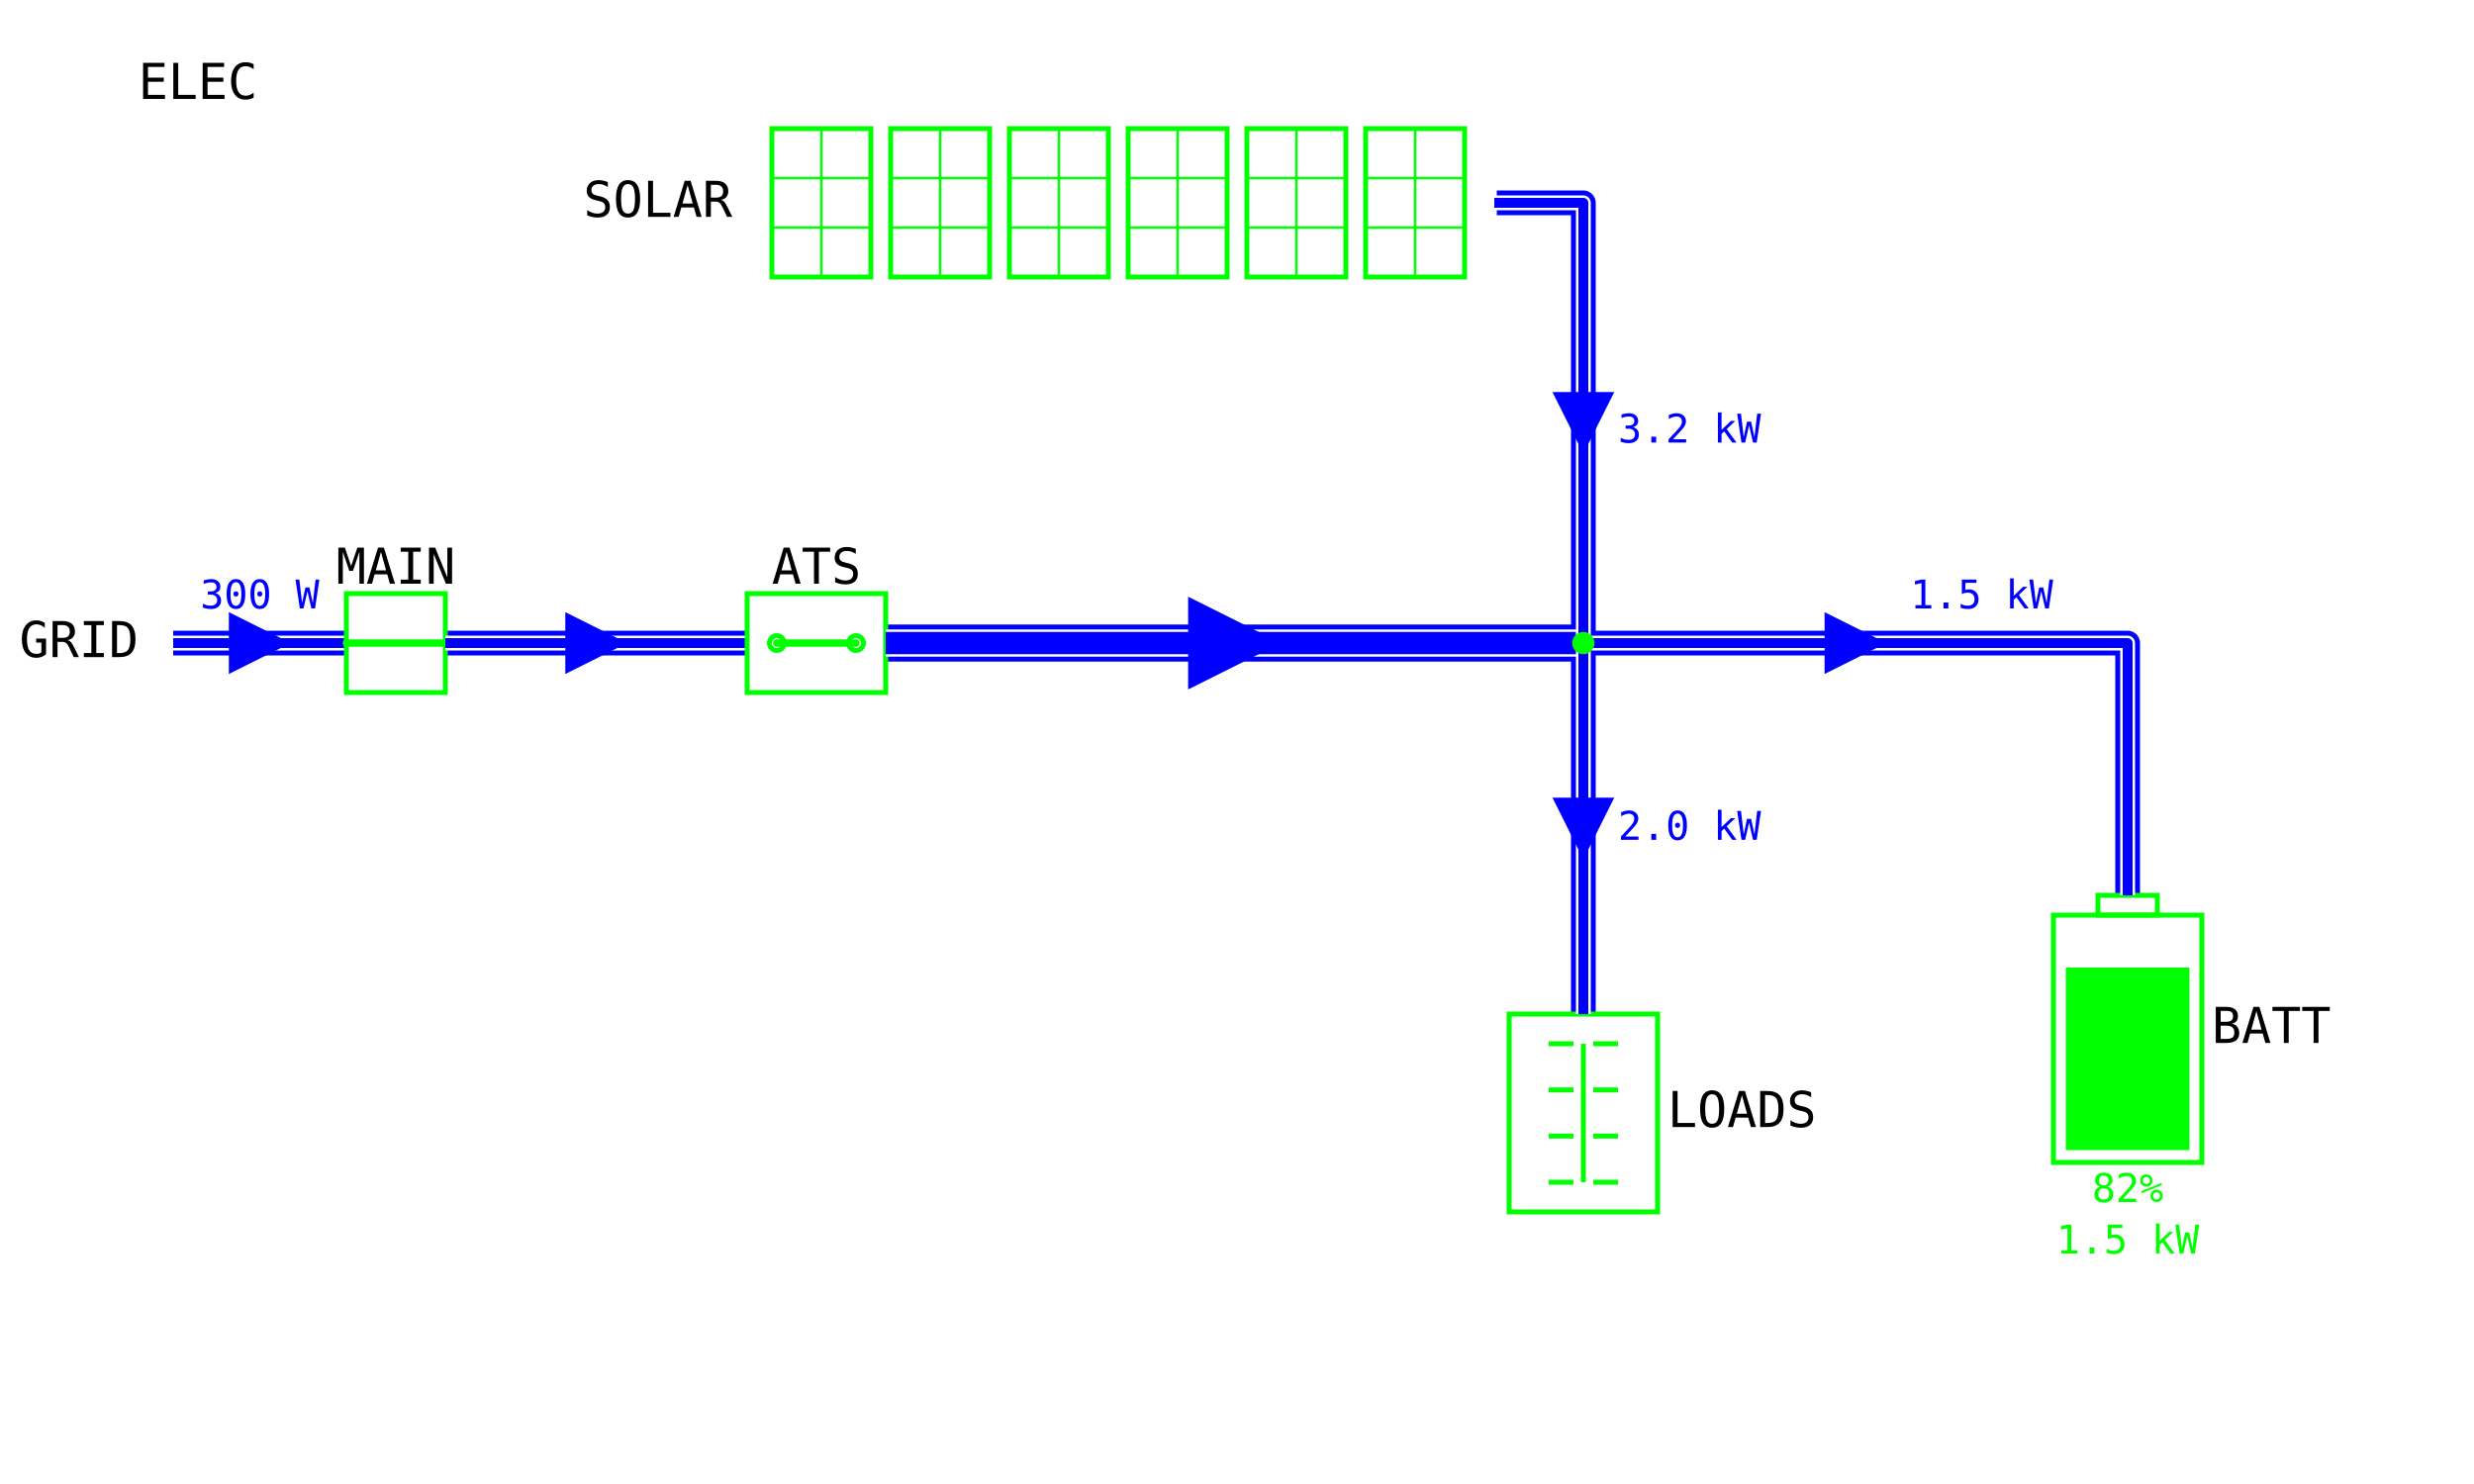
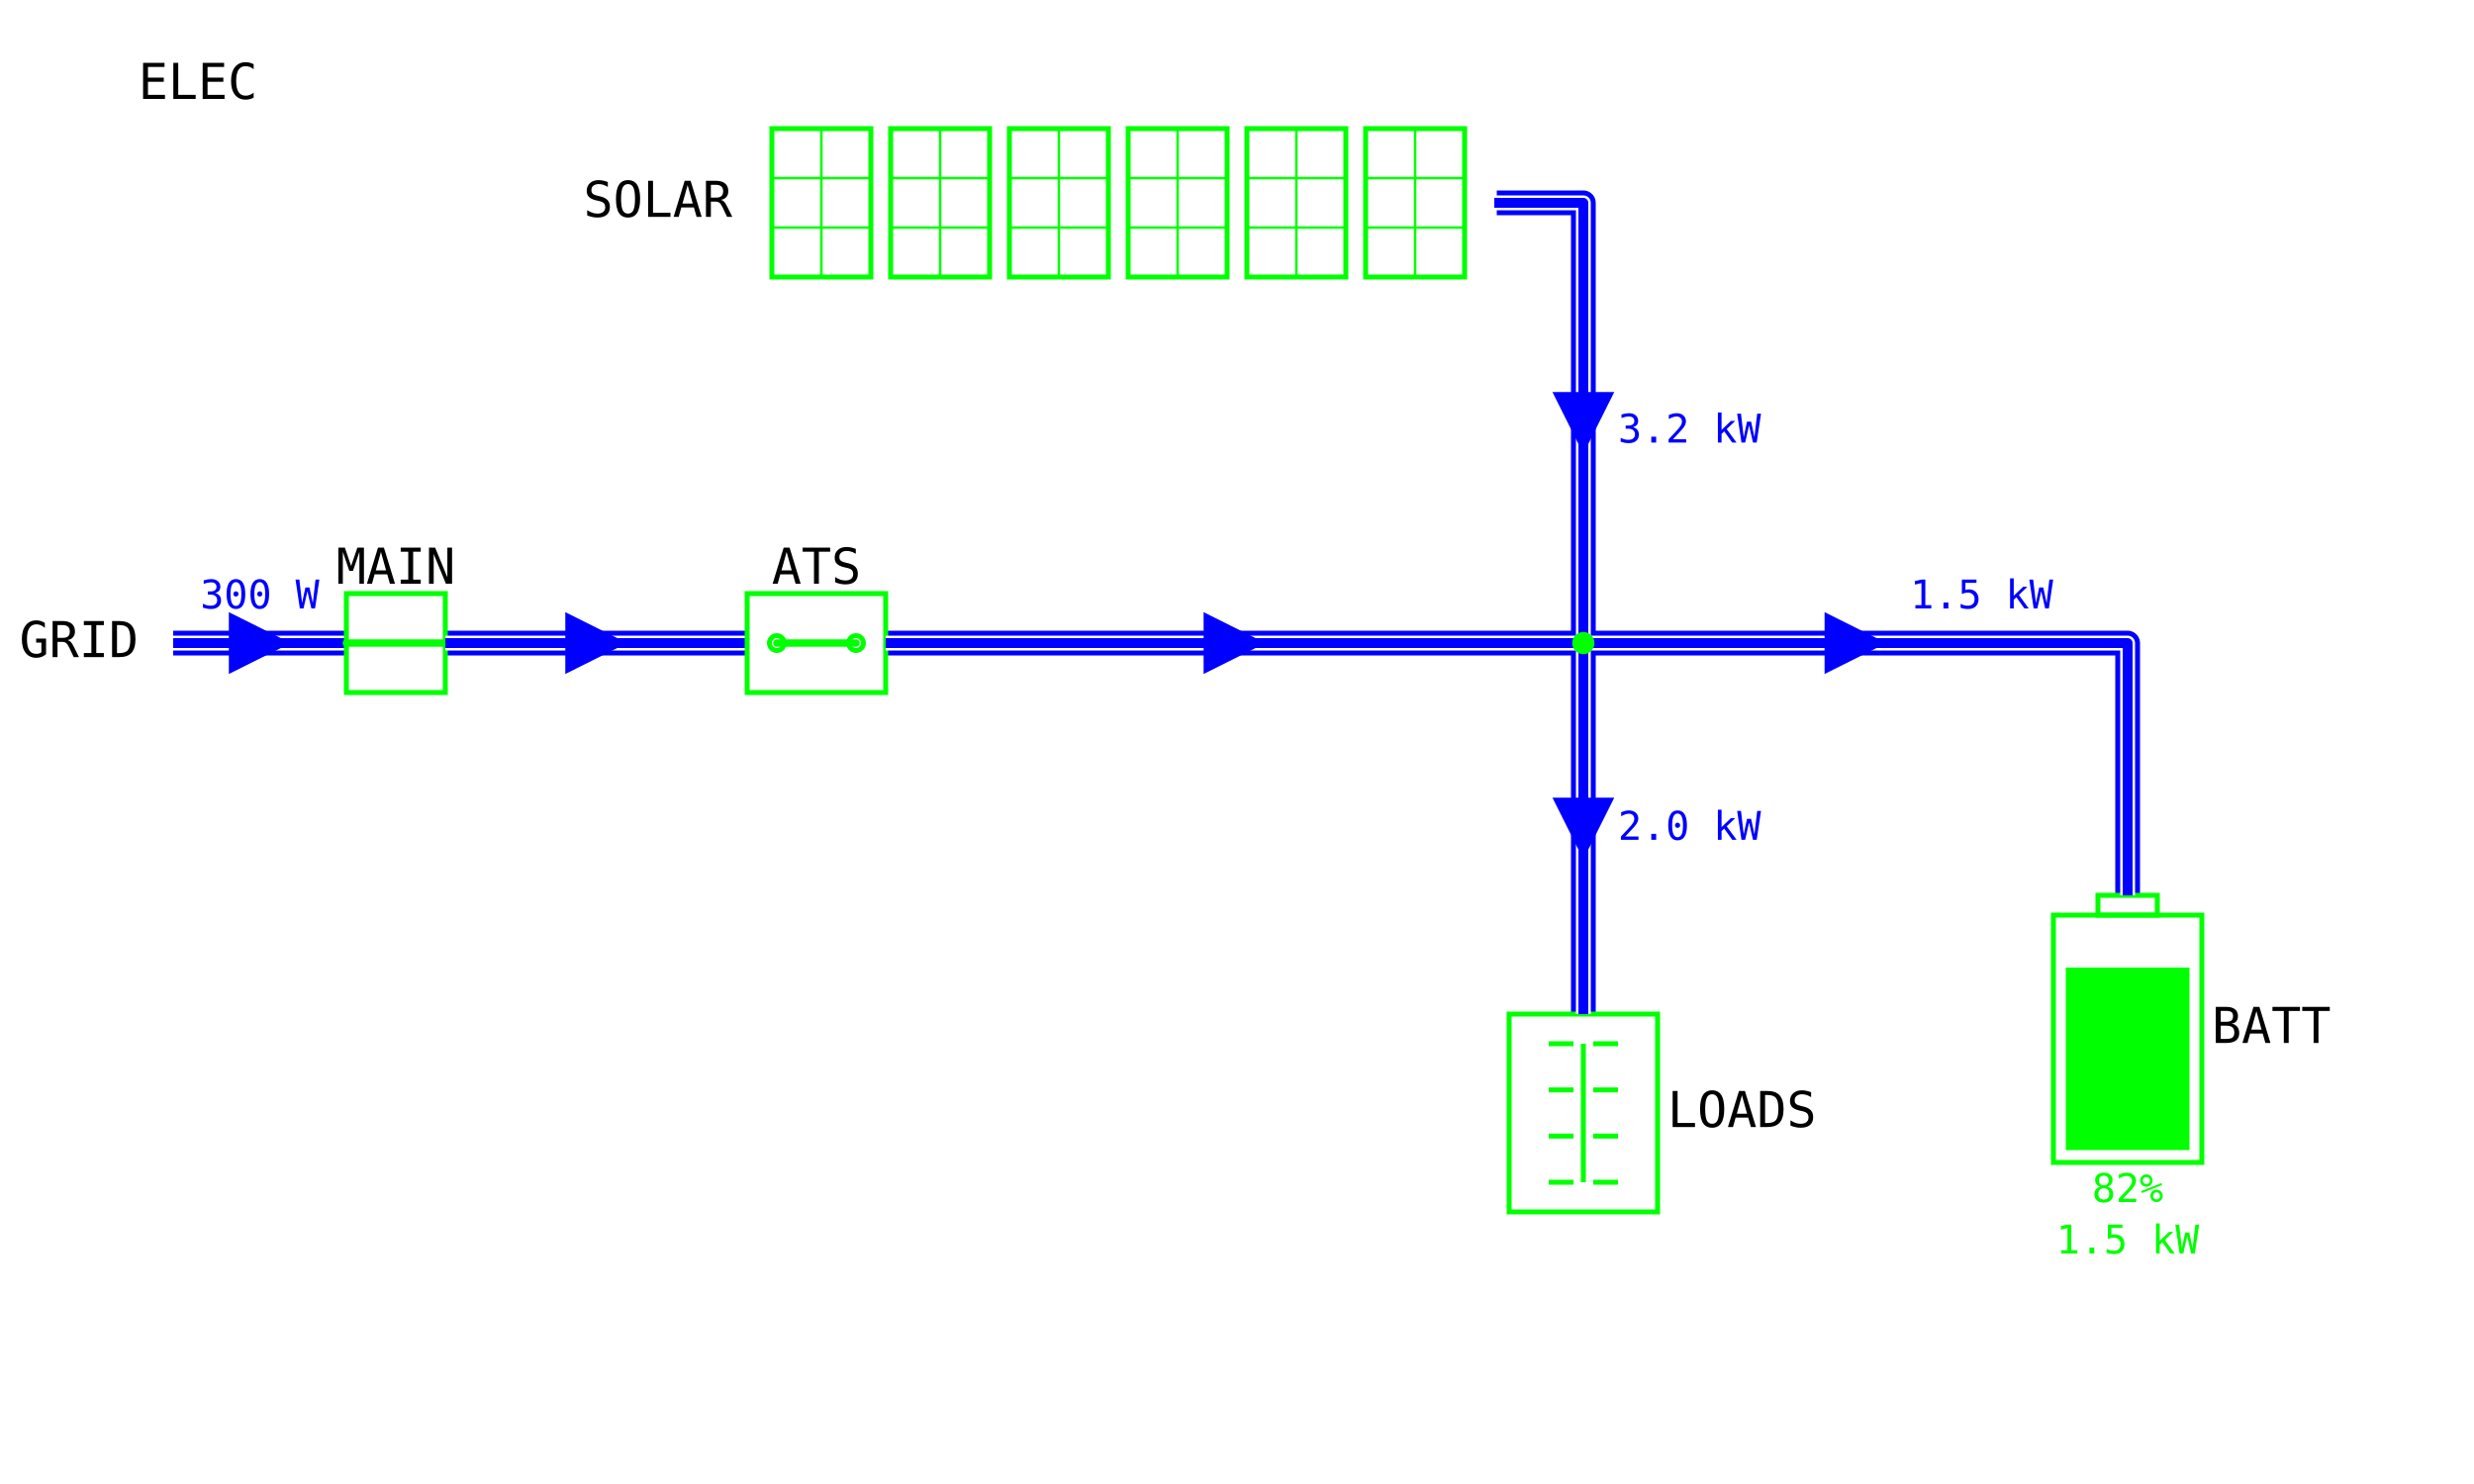
<svg xmlns="http://www.w3.org/2000/svg" viewBox="0 0 1000 600" width="1280" height="768" data-page="electrical" data-theme="eink_color">
  <rect x="0" y="0" width="1000" height="600" fill="#ffffff" />
  <g id="casings">
    <g data-for="grid">
      <polyline points="70,260 140,260" fill="none" stroke="#0000ff" stroke-width="10" stroke-linejoin="round" />
    </g>
    <g data-for="grid_link">
      <polyline points="180,260 302,260" fill="none" stroke="#0000ff" stroke-width="10" stroke-linejoin="round" />
    </g>
    <g data-for="backup_feed">
-       <polyline points="358,260 640,260" fill="none" stroke="#0000ff" stroke-width="15" stroke-linejoin="round" />
+       <polyline points="358,260 640,260" fill="none" stroke="#0000ff" stroke-width="10" stroke-linejoin="round" />
    </g>
    <g data-for="solar">
      <polyline points="604,82 640,82 640,260" fill="none" stroke="#0000ff" stroke-width="10" stroke-linejoin="round" />
    </g>
    <g data-for="battery_feed">
      <polyline points="640,260 860,260 860,362" fill="none" stroke="#0000ff" stroke-width="10" stroke-linejoin="round" />
    </g>
    <g data-for="load_feed">
      <polyline points="640,260 640,410" fill="none" stroke="#0000ff" stroke-width="10" stroke-linejoin="round" />
    </g>
  </g>
  <g id="title">
    <text x="80" y="40" text-anchor="middle" font-family="DejaVu Sans Mono, monospace" font-size="20" fill="#000000">ELEC</text>
  </g>
  <g id="grid">
    <polyline points="70,260 140,260" fill="none" stroke="#ffffff" stroke-width="6" stroke-linejoin="round" />
    <polyline points="70,260 140,260" fill="none" stroke="#0000ff" stroke-width="4" stroke-linejoin="round" />
    <polygon points="117.5,260 92.5,272.5 92.5,247.5" fill="#0000ff" />
    <text x="56" y="260" text-anchor="end" dominant-baseline="middle" font-family="DejaVu Sans Mono, monospace" font-size="20" fill="#000000">GRID</text>
    <text x="105" y="246" text-anchor="middle" font-family="DejaVu Sans Mono, monospace" font-size="16" fill="#0000ff">300 W</text>
  </g>
  <g id="main_breaker">
    <g>
      <rect x="140" y="240" width="40" height="40" fill="none" stroke="#00ff00" stroke-width="2" />
      <line x1="140" y1="260" x2="180" y2="260" stroke="#00ff00" stroke-width="3" stroke-linecap="round" />
    </g>
    <text x="160" y="236" text-anchor="middle" font-family="DejaVu Sans Mono, monospace" font-size="20" fill="#000000">MAIN</text>
  </g>
  <g id="grid_link">
    <polyline points="180,260 302,260" fill="none" stroke="#ffffff" stroke-width="6" stroke-linejoin="round" />
    <polyline points="180,260 302,260" fill="none" stroke="#0000ff" stroke-width="4" stroke-linejoin="round" />
    <polygon points="253.5,260 228.5,272.5 228.5,247.5" fill="#0000ff" />
  </g>
  <g id="ats">
    <g>
      <rect x="302" y="240" width="56" height="40" fill="none" stroke="#00ff00" stroke-width="2" />
      <circle cx="314" cy="260" r="3" fill="none" stroke="#00ff00" stroke-width="2" />
      <circle cx="346" cy="260" r="3" fill="none" stroke="#00ff00" stroke-width="2" />
      <line x1="346" y1="260" x2="314" y2="260" stroke="#00ff00" stroke-width="3" stroke-linecap="round" />
    </g>
    <text x="330" y="236" text-anchor="middle" font-family="DejaVu Sans Mono, monospace" font-size="20" fill="#000000">ATS</text>
  </g>
  <g id="backup_feed">
-     <polyline points="358,260 640,260" fill="none" stroke="#ffffff" stroke-width="11" stroke-linejoin="round" />
-     <polyline points="358,260 640,260" fill="none" stroke="#0000ff" stroke-width="9" stroke-linejoin="round" />
-     <polygon points="517.75,260 480.25,278.75 480.25,241.25" fill="#0000ff" />
+     <polyline points="358,260 640,260" fill="none" stroke="#ffffff" stroke-width="6" stroke-linejoin="round" />
+     <polyline points="358,260 640,260" fill="none" stroke="#0000ff" stroke-width="4" stroke-linejoin="round" />
+     <polygon points="511.5,260 486.5,272.5 486.5,247.5" fill="#0000ff" />
  </g>
  <g id="array">
    <rect x="300" y="40" width="304" height="84" fill="none" stroke="#ffffff" stroke-width="2" />
    <g id="array.p1">
      <rect x="312" y="52" width="40" height="60" fill="none" stroke="#00ff00" stroke-width="2" />
      <line x1="312" y1="72" x2="352" y2="72" stroke="#00ff00" stroke-width="1" />
      <line x1="312" y1="92" x2="352" y2="92" stroke="#00ff00" stroke-width="1" />
      <line x1="332" y1="52" x2="332" y2="112" stroke="#00ff00" stroke-width="1" />
    </g>
    <g id="array.p2">
      <rect x="360" y="52" width="40" height="60" fill="none" stroke="#00ff00" stroke-width="2" />
      <line x1="360" y1="72" x2="400" y2="72" stroke="#00ff00" stroke-width="1" />
      <line x1="360" y1="92" x2="400" y2="92" stroke="#00ff00" stroke-width="1" />
      <line x1="380" y1="52" x2="380" y2="112" stroke="#00ff00" stroke-width="1" />
    </g>
    <g id="array.p3">
      <rect x="408" y="52" width="40" height="60" fill="none" stroke="#00ff00" stroke-width="2" />
      <line x1="408" y1="72" x2="448" y2="72" stroke="#00ff00" stroke-width="1" />
      <line x1="408" y1="92" x2="448" y2="92" stroke="#00ff00" stroke-width="1" />
      <line x1="428" y1="52" x2="428" y2="112" stroke="#00ff00" stroke-width="1" />
    </g>
    <g id="array.p4">
      <rect x="456" y="52" width="40" height="60" fill="none" stroke="#00ff00" stroke-width="2" />
      <line x1="456" y1="72" x2="496" y2="72" stroke="#00ff00" stroke-width="1" />
      <line x1="456" y1="92" x2="496" y2="92" stroke="#00ff00" stroke-width="1" />
      <line x1="476" y1="52" x2="476" y2="112" stroke="#00ff00" stroke-width="1" />
    </g>
    <g id="array.p5">
      <rect x="504" y="52" width="40" height="60" fill="none" stroke="#00ff00" stroke-width="2" />
      <line x1="504" y1="72" x2="544" y2="72" stroke="#00ff00" stroke-width="1" />
      <line x1="504" y1="92" x2="544" y2="92" stroke="#00ff00" stroke-width="1" />
      <line x1="524" y1="52" x2="524" y2="112" stroke="#00ff00" stroke-width="1" />
    </g>
    <g id="array.p6">
      <rect x="552" y="52" width="40" height="60" fill="none" stroke="#00ff00" stroke-width="2" />
      <line x1="552" y1="72" x2="592" y2="72" stroke="#00ff00" stroke-width="1" />
      <line x1="552" y1="92" x2="592" y2="92" stroke="#00ff00" stroke-width="1" />
      <line x1="572" y1="52" x2="572" y2="112" stroke="#00ff00" stroke-width="1" />
    </g>
    <text x="296" y="82" text-anchor="end" dominant-baseline="middle" font-family="DejaVu Sans Mono, monospace" font-size="20" fill="#000000">SOLAR</text>
  </g>
  <g id="solar">
    <polyline points="604,82 640,82 640,260" fill="none" stroke="#ffffff" stroke-width="6" stroke-linejoin="round" />
    <polyline points="604,82 640,82 640,260" fill="none" stroke="#0000ff" stroke-width="4" stroke-linejoin="round" />
    <polygon points="640,183.5 627.5,158.5 652.5,158.5" fill="#0000ff" />
    <text x="654" y="174.4" text-anchor="start" dominant-baseline="middle" font-family="DejaVu Sans Mono, monospace" font-size="16" fill="#0000ff">3.2 kW</text>
  </g>
  <g id="battery">
    <rect x="830" y="370" width="60" height="100" fill="none" stroke="#00ff00" stroke-width="2" />
    <rect x="848" y="362" width="24" height="8" fill="none" stroke="#00ff00" stroke-width="2" />
    <rect x="835" y="391.2" width="50" height="73.8" fill="#00ff00" />
    <text x="894" y="416" text-anchor="start" dominant-baseline="middle" font-family="DejaVu Sans Mono, monospace" font-size="20" fill="#000000">BATT</text>
    <text x="860" y="486" text-anchor="middle" font-family="DejaVu Sans Mono, monospace" font-size="16" fill="#00ff00">82%</text>
    <text x="860" y="506.8" text-anchor="middle" font-family="DejaVu Sans Mono, monospace" font-size="16" fill="#00ff00">1.5 kW</text>
  </g>
  <g id="battery_feed">
    <polyline points="640,260 860,260 860,362" fill="none" stroke="#ffffff" stroke-width="6" stroke-linejoin="round" />
    <polyline points="640,260 860,260 860,362" fill="none" stroke="#0000ff" stroke-width="4" stroke-linejoin="round" />
    <polygon points="762.5,260 737.5,272.5 737.5,247.5" fill="#0000ff" />
    <text x="801" y="246" text-anchor="middle" font-family="DejaVu Sans Mono, monospace" font-size="16" fill="#0000ff">1.5 kW</text>
  </g>
  <g id="loads">
    <rect x="610" y="410" width="60" height="80" fill="none" stroke="#00ff00" stroke-width="2" />
    <line x1="640" y1="422" x2="640" y2="478" stroke="#00ff00" stroke-width="2" />
    <line x1="626" y1="422" x2="636" y2="422" stroke="#00ff00" stroke-width="2" />
    <line x1="644" y1="422" x2="654" y2="422" stroke="#00ff00" stroke-width="2" />
    <line x1="626" y1="440.67" x2="636" y2="440.67" stroke="#00ff00" stroke-width="2" />
    <line x1="644" y1="440.67" x2="654" y2="440.67" stroke="#00ff00" stroke-width="2" />
    <line x1="626" y1="459.33" x2="636" y2="459.33" stroke="#00ff00" stroke-width="2" />
    <line x1="644" y1="459.33" x2="654" y2="459.33" stroke="#00ff00" stroke-width="2" />
    <line x1="626" y1="478" x2="636" y2="478" stroke="#00ff00" stroke-width="2" />
    <line x1="644" y1="478" x2="654" y2="478" stroke="#00ff00" stroke-width="2" />
    <text x="674" y="450" text-anchor="start" dominant-baseline="middle" font-family="DejaVu Sans Mono, monospace" font-size="20" fill="#000000">LOADS</text>
  </g>
  <g id="load_feed">
    <polyline points="640,260 640,410" fill="none" stroke="#ffffff" stroke-width="6" stroke-linejoin="round" />
    <polyline points="640,260 640,410" fill="none" stroke="#0000ff" stroke-width="4" stroke-linejoin="round" />
    <polygon points="640,347.5 627.5,322.5 652.5,322.5" fill="#0000ff" />
    <text x="654" y="335" text-anchor="start" dominant-baseline="middle" font-family="DejaVu Sans Mono, monospace" font-size="16" fill="#0000ff">2.0 kW</text>
  </g>
  <g id="bus">
    <circle cx="640" cy="260" r="4.5" fill="#00ff00" />
  </g>
</svg>
